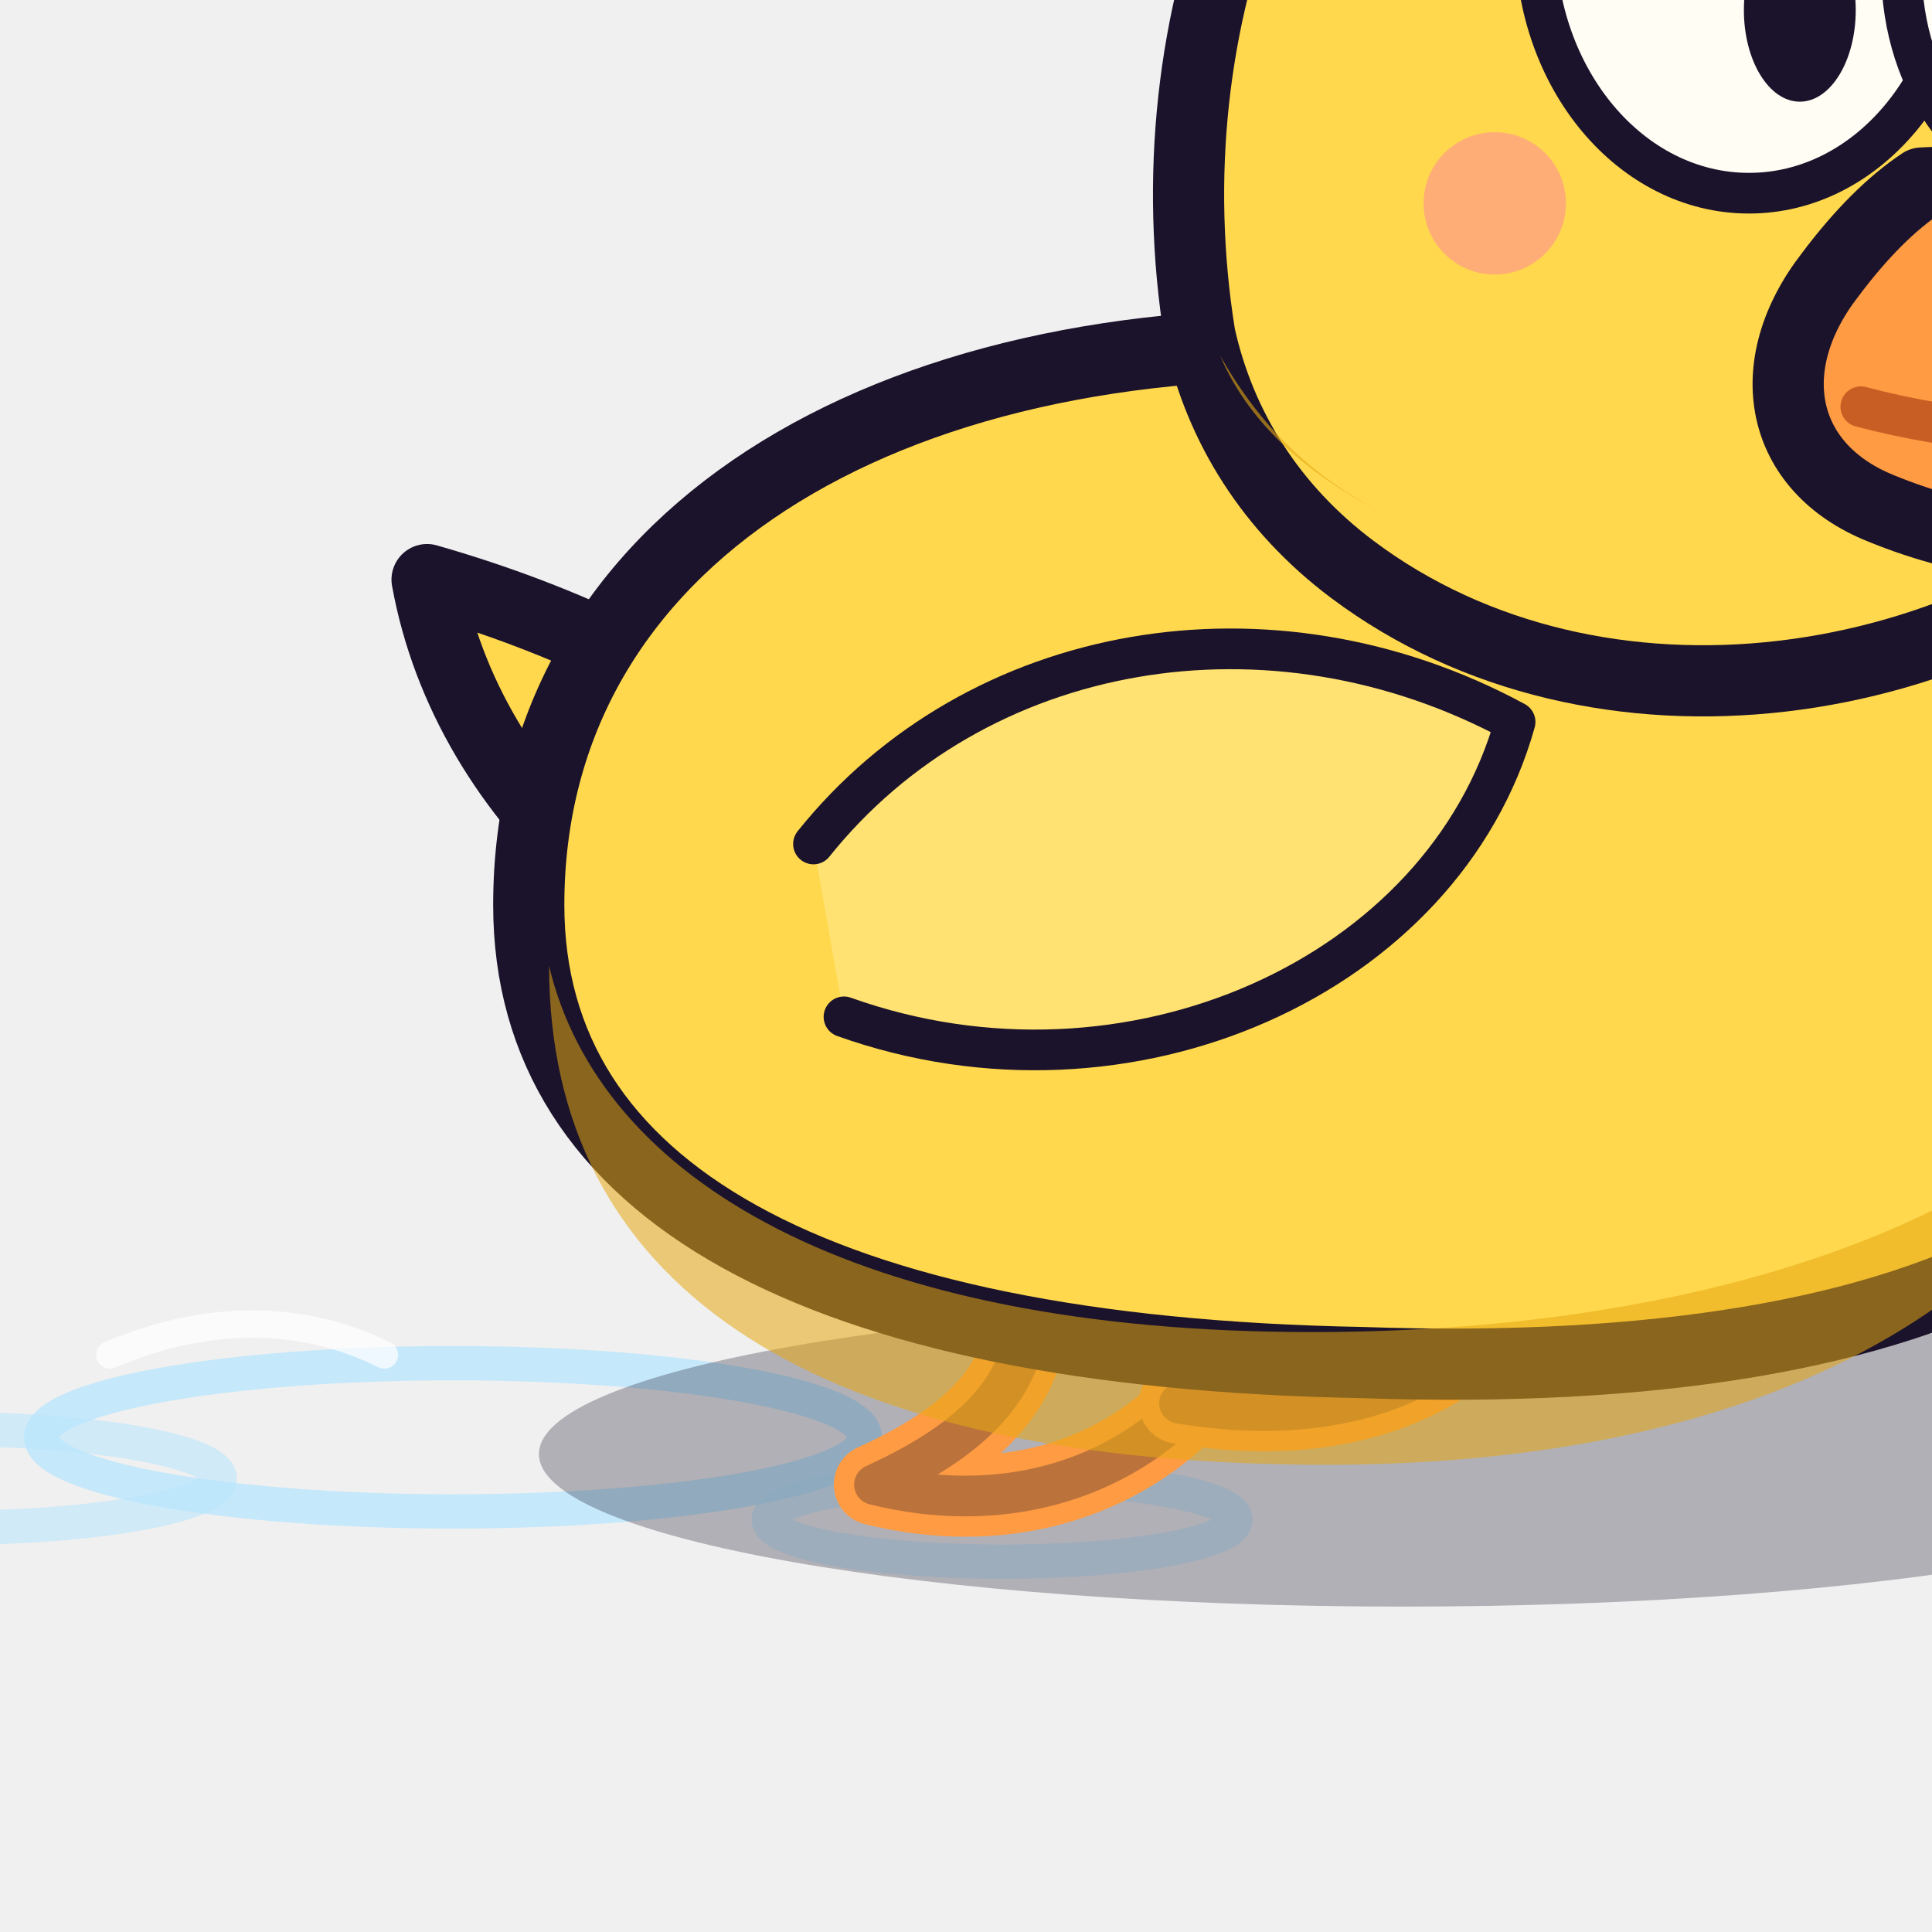
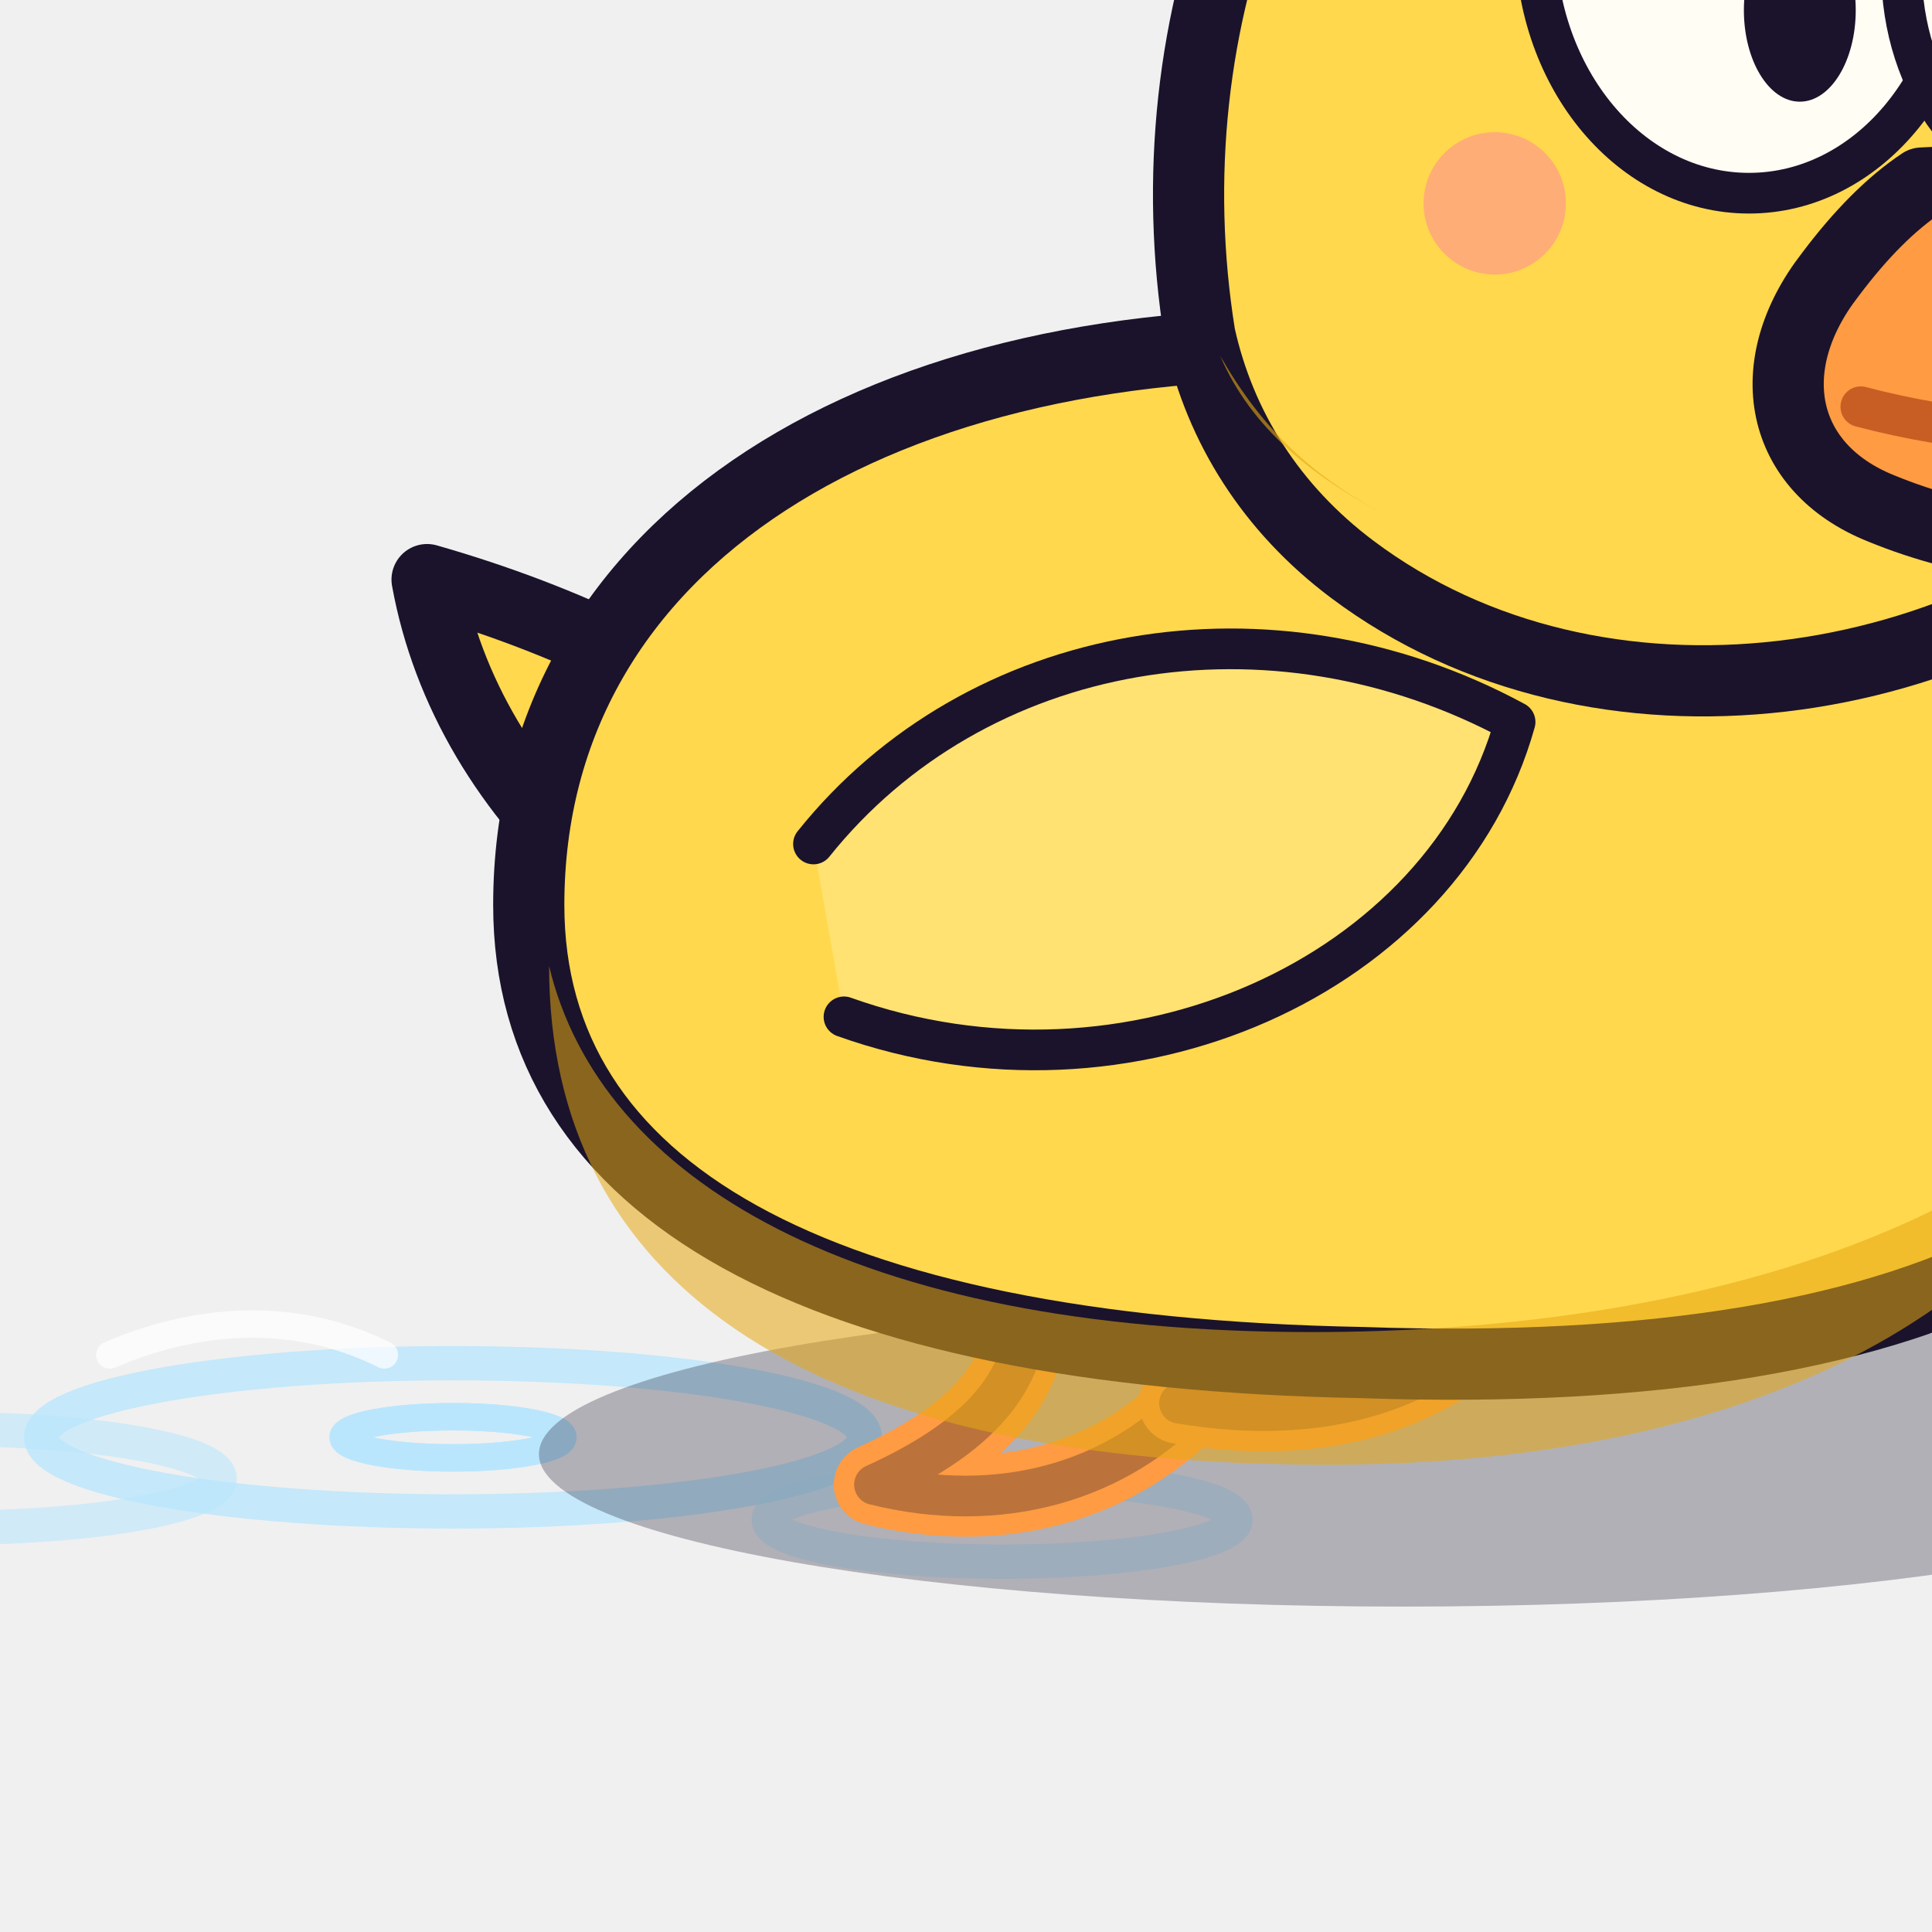
<svg xmlns="http://www.w3.org/2000/svg" viewBox="-24 150 380 380" width="100%" height="100%" fill="none">
  <g transform="translate(84 430) scale(1.35) translate(-84 -430)">
    <g id="ripples">
      <ellipse cx="70" cy="432" rx="60" ry="10.8" fill="none" stroke="#BAE6FD" stroke-width="5" opacity="0.8" />
      <ellipse cx="-4" cy="438" rx="40" ry="7.2" fill="none" stroke="#BAE6FD" stroke-width="5" opacity="0.6" />
      <ellipse cx="150" cy="444" rx="34" ry="6.12" fill="none" stroke="#BAE6FD" stroke-width="5" opacity="0.5" />
      <path d="M20 420 C34 414 48 414 60 420" fill="none" stroke="#FFFFFF" stroke-width="4" stroke-linecap="round" stroke-linejoin="round" opacity="0.7" />
+       <ellipse cx="70" cy="432" rx="16" ry="3" fill="none" stroke="#BAE6FD" stroke-width="4">
+         <animate attributeName="rx" values="16;70" dur="2.4s" begin="0s" repeatCount="indefinite" />
+         <animate attributeName="ry" values="3;13" dur="2.4s" begin="0s" repeatCount="indefinite" />
+         <animate attributeName="opacity" values="0.8;0" dur="2.4s" begin="0s" repeatCount="indefinite" />
+       </ellipse>
+       <ellipse cx="70" cy="432" rx="16" ry="3" fill="none" stroke="#BAE6FD" stroke-width="4">
+         <animate attributeName="rx" values="16;70" dur="2.4s" begin="1.2s" repeatCount="indefinite" />
+         <animate attributeName="ry" values="3;13" dur="2.4s" begin="1.2s" repeatCount="indefinite" />
+         <animate attributeName="opacity" values="0.8;0" dur="2.4s" begin="1.2s" repeatCount="indefinite" />
+       </ellipse>
    </g>
  </g>
  <ellipse cx="252" cy="436" rx="170" ry="30" fill="#100A20" opacity="0.28" />
  <path d="M178 402 c2 18 -8 30 -30 40 c24 6 48 0 64 -18" fill="none" stroke="#FF9B42" stroke-width="16" stroke-linecap="round" stroke-linejoin="round" />
  <path d="M178 402 c2 18 -8 30 -30 40 c24 6 48 0 64 -18" fill="none" stroke="#1B132B" stroke-width="8" stroke-linecap="round" stroke-linejoin="round" opacity="0.3" />
  <path d="M238 386 c2 18 -8 30 -30 40 c24 4 46 0 62 -16" fill="none" stroke="#FF9B42" stroke-width="16" stroke-linecap="round" stroke-linejoin="round" />
  <path d="M238 386 c2 18 -8 30 -30 40 c24 4 46 0 62 -16" fill="none" stroke="#1B132B" stroke-width="8" stroke-linecap="round" stroke-linejoin="round" opacity="0.3" />
  <path d="M94 322 c-18 -16 -30 -36 -34 -58 c28 8 52 20 70 34" fill="#FFD84D" stroke="#1B132B" stroke-width="14" stroke-linecap="round" stroke-linejoin="round" />
  <path d="M80 328 c0 -72 70 -114 164 -110 c92 2 156 44 166 102 c14 68 -52 102 -166 98 c-108 -2 -164 -34 -164 -90 Z" fill="#FFD84D" stroke="#1B132B" stroke-width="14" stroke-linejoin="round" />
  <path d="M84 340 c10 42 60 72 150 72 c74 0 134 -20 162 -54 c-22 56 -86 82 -168 80 c-94 -2 -144 -36 -144 -98 Z" fill="#E5A812" opacity="0.55" />
  <path d="M212 216 c-10 -62 14 -126 66 -158 c54 -34 118 -16 150 30 c36 50 20 118 -20 156 c-44 44 -118 54 -166 18 c-16 -12 -26 -28 -30 -46 Z" fill="#FFD84D" stroke="#1B132B" stroke-width="14" stroke-linejoin="round" />
  <path d="M296 74 c34 -20 72 -14 96 14 c16 18 18 42 8 66 c-4 -28 -24 -56 -62 -66 c-18 -4 -32 -2 -42 -14 Z" fill="#FFF1A8" opacity="0.75" />
  <path d="M216 220 c6 14 18 24 34 32 c-16 -8 -26 -18 -34 -32 Z" fill="#E5A812" opacity="0.6" />
  <path d="M136 316 c32 -40 90 -50 138 -24 c-14 50 -76 78 -132 58" fill="#FFF1A8" opacity="0.4" />
  <path d="M136 316 c32 -40 90 -50 138 -24 c-14 50 -76 78 -132 58" fill="none" stroke="#1B132B" stroke-width="8" stroke-linecap="round" stroke-linejoin="round" />
  <circle cx="270" cy="190" r="14" fill="#FF78A8" opacity="0.45" />
  <ellipse cx="320" cy="138" rx="42" ry="50" fill="#FFFDF4" stroke="#1B132B" stroke-width="8" />
  <ellipse cx="330" cy="152" rx="11" ry="18" fill="#1B132B" />
  <circle cx="326" cy="144" r="5" fill="#FFFDF4" />
  <ellipse cx="382" cy="144" rx="32" ry="42" fill="#FFFDF4" stroke="#1B132B" stroke-width="8" />
  <ellipse cx="390" cy="156" rx="9" ry="16" fill="#1B132B" />
  <circle cx="388" cy="150" r="4" fill="#FFFDF4" />
  <path d="M354 186 c34 -2 68 8 110 22 c18 6 18 22 0 32 c-40 20 -84 24 -118 10 c-20 -8 -24 -28 -10 -46 c6 -8 12 -14 18 -18 Z" fill="#FF9B42" stroke="#1B132B" stroke-width="14" stroke-linejoin="round" />
  <path d="M362 192 c28 0 54 8 84 18" stroke="#FFD099" stroke-width="8" stroke-linecap="round" fill="none" />
  <path d="M342 230 c38 10 78 6 120 -10" stroke="#C95E24" stroke-width="8" stroke-linecap="round" fill="none" />
</svg>
